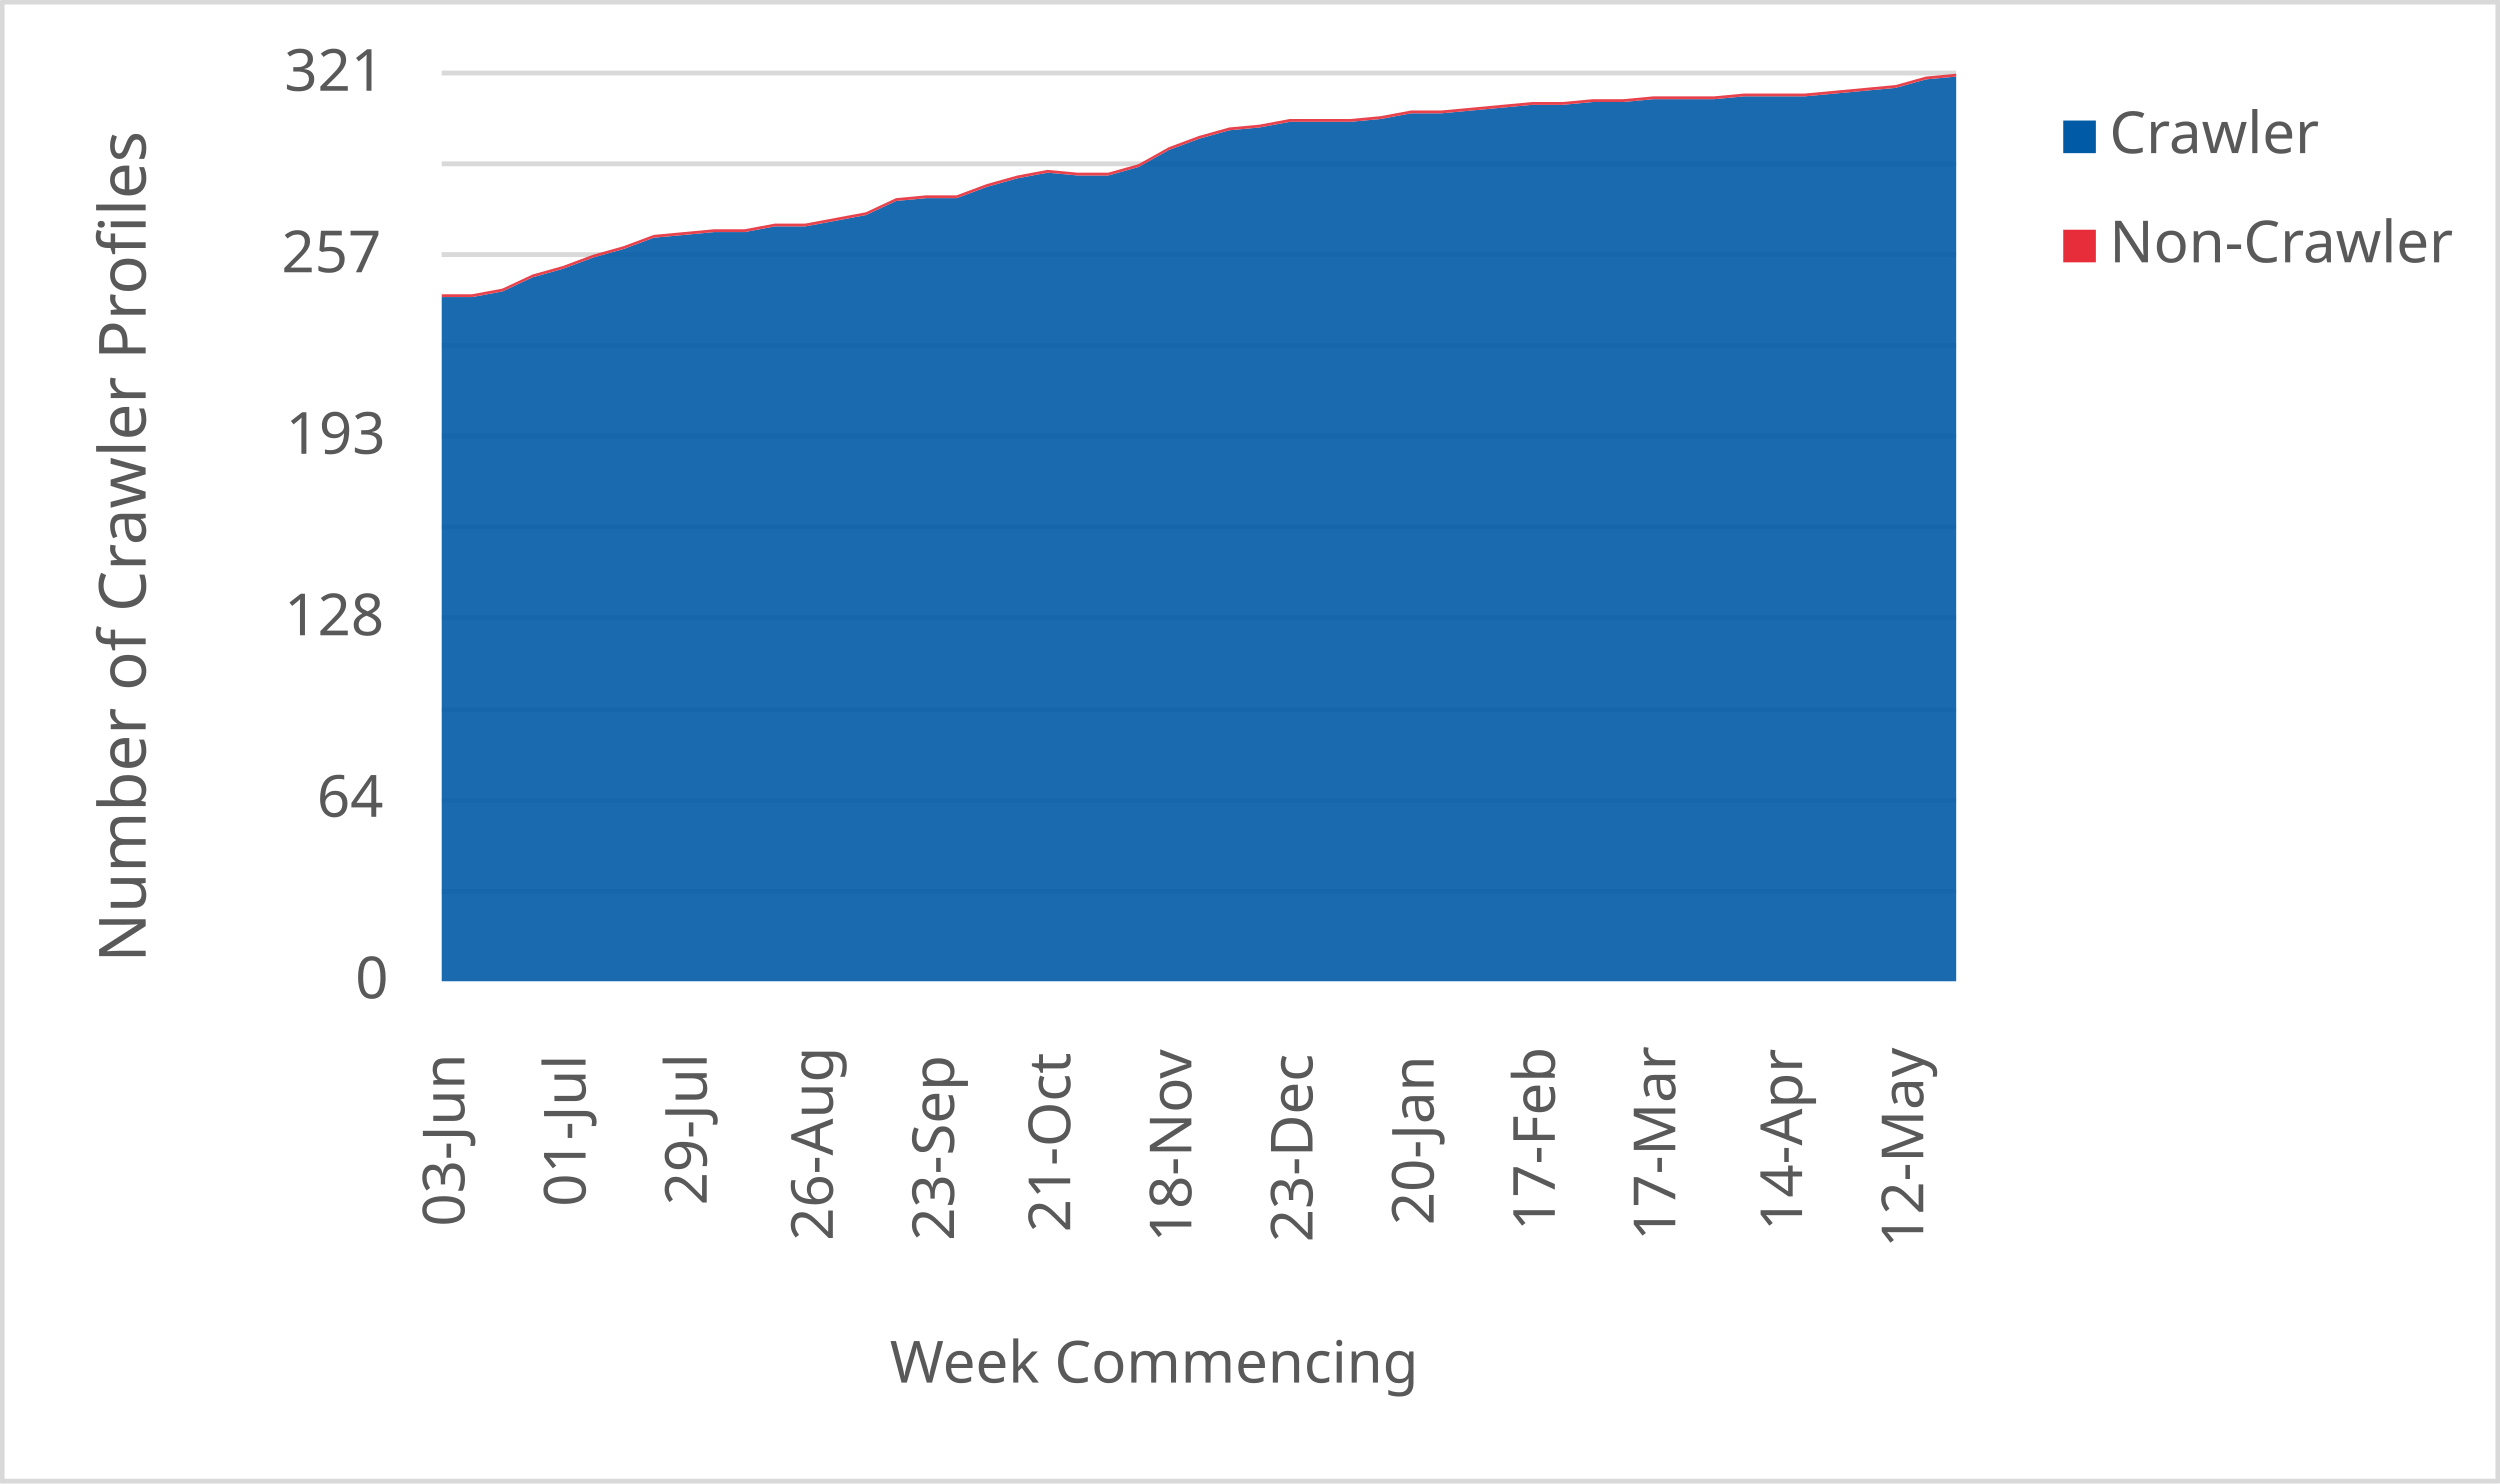
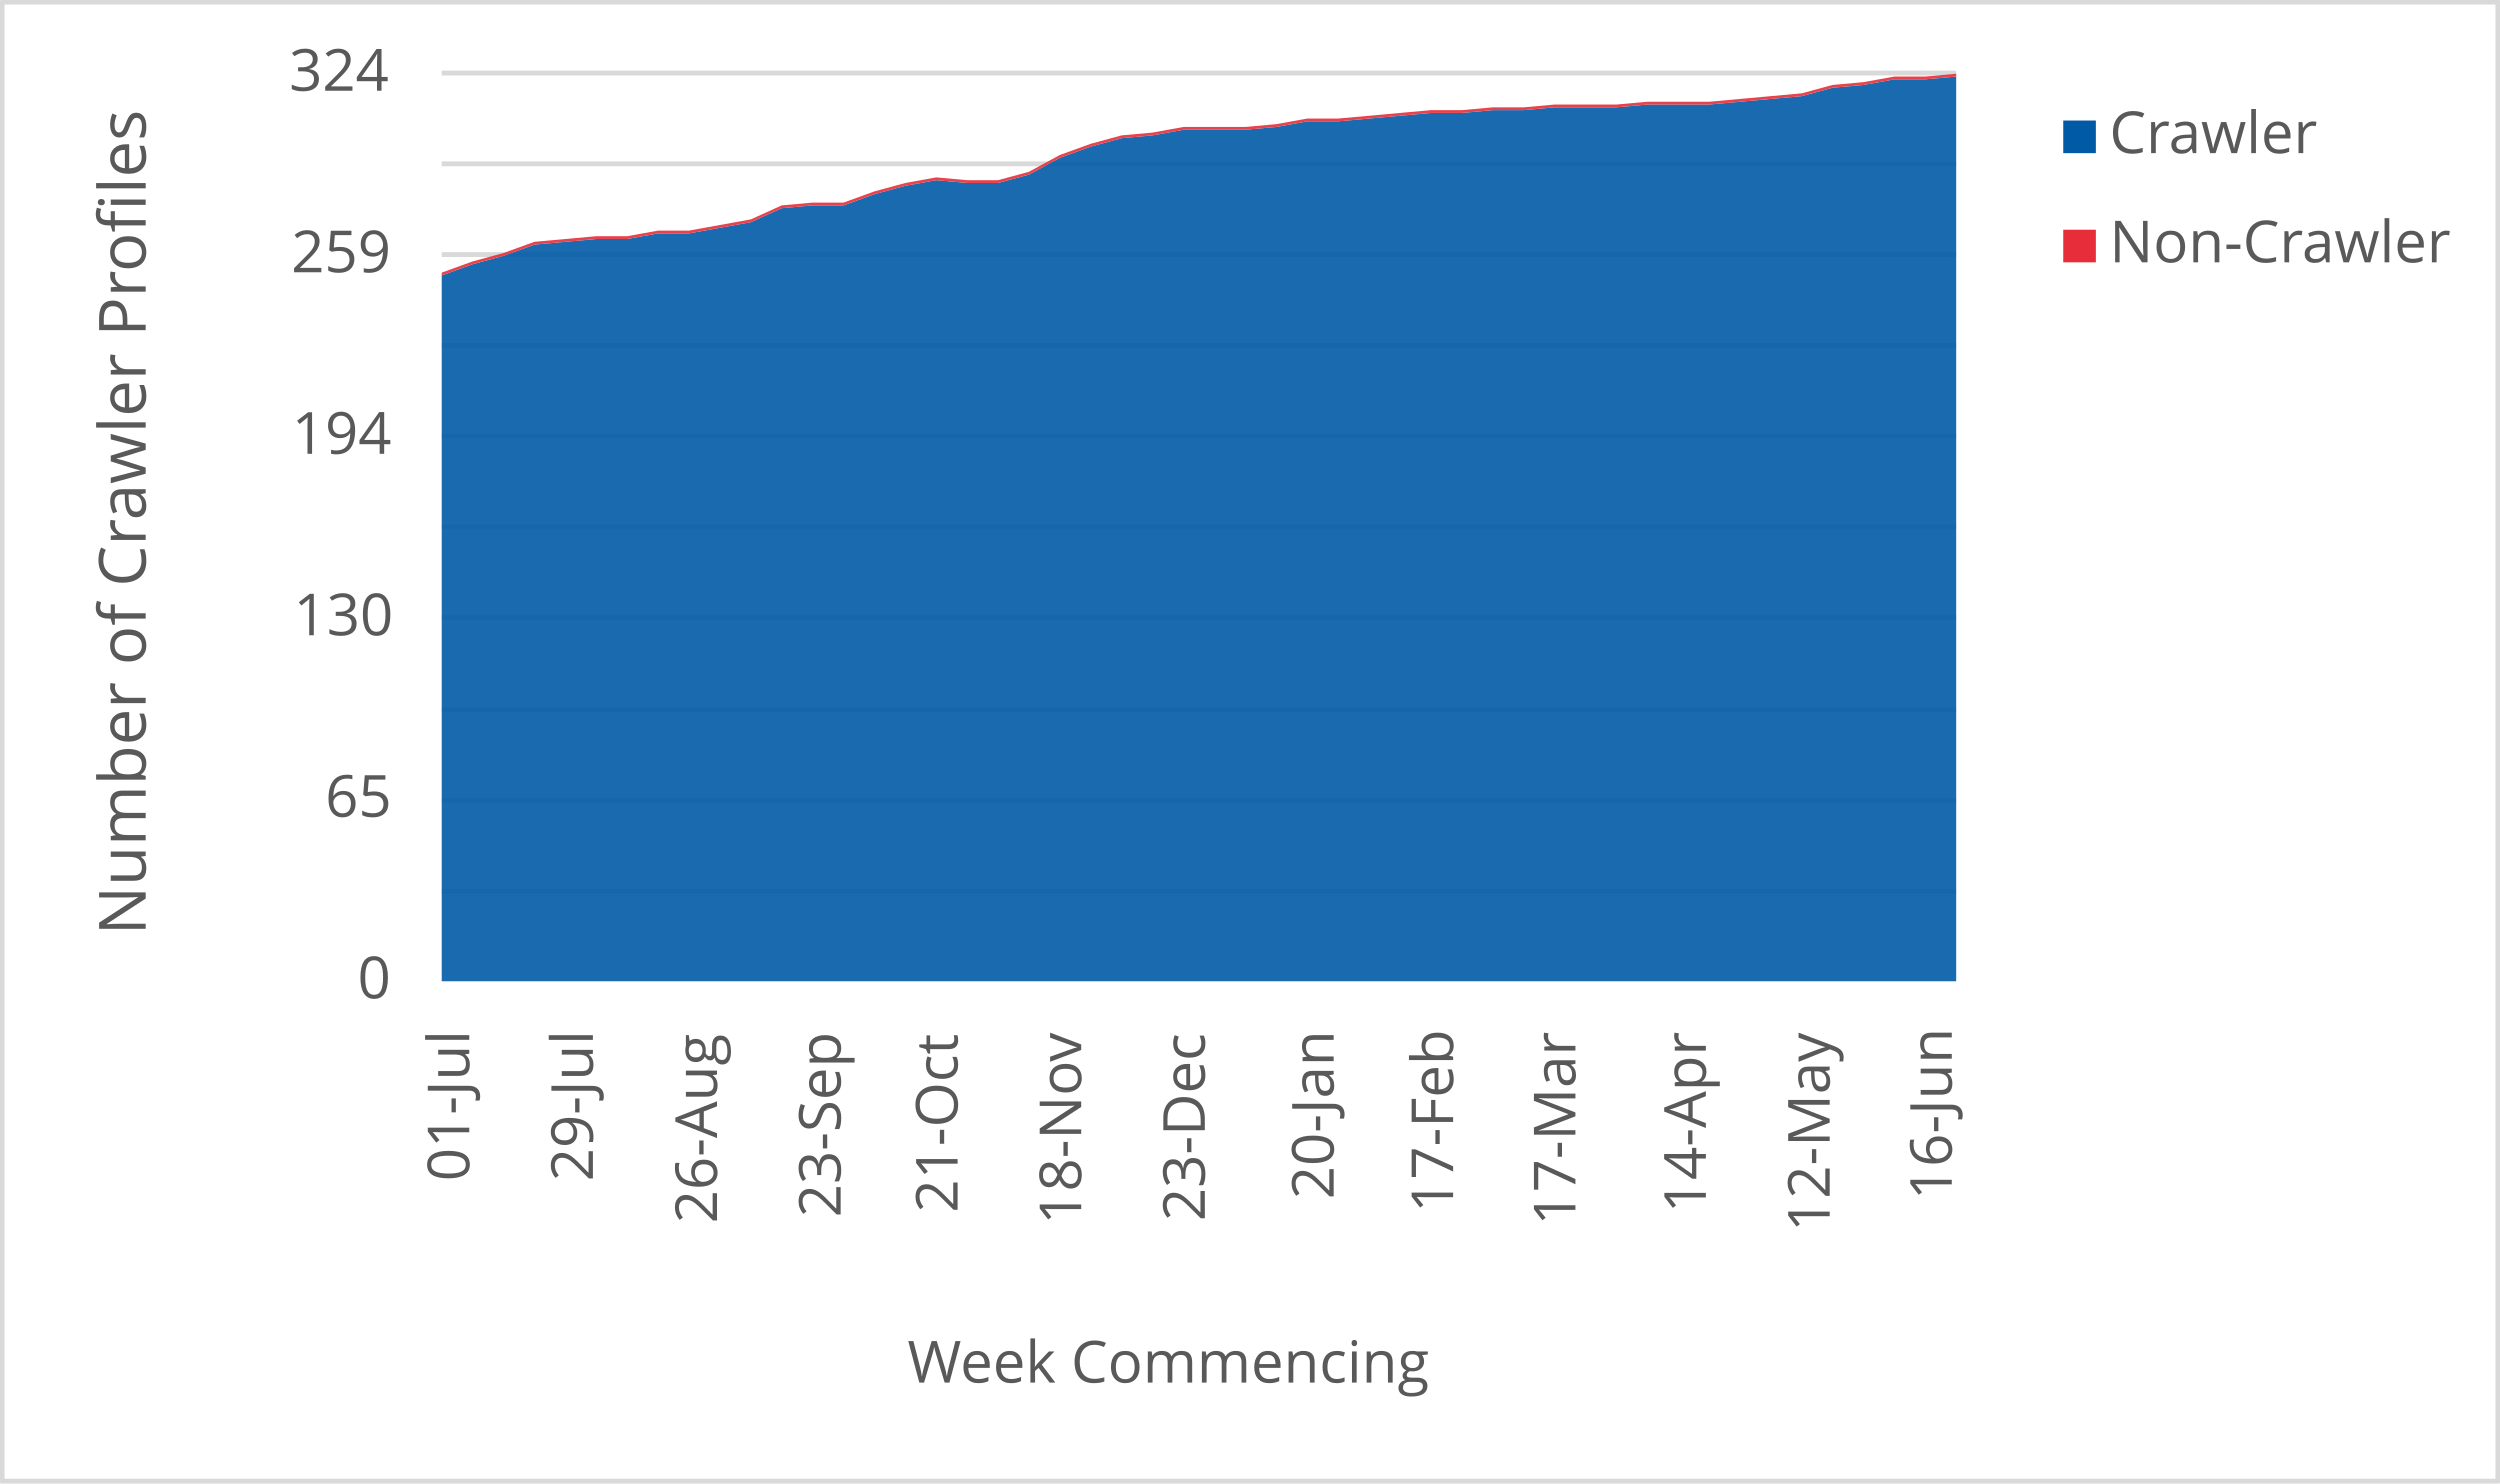
<svg xmlns="http://www.w3.org/2000/svg" width="1763" height="1046" xml:space="preserve" overflow="hidden">
  <defs>
    <clipPath id="clip0">
      <rect x="2917" y="346" width="1763" height="1046" />
    </clipPath>
  </defs>
  <g clip-path="url(#clip0)" transform="translate(-2917 -346)">
    <rect x="2918" y="347" width="1760" height="1043" fill="#FFFFFF" />
    <g>
      <path d="    M3228.5 974.532 4296.5 974.532    M3228.5 910.53 4296.5 910.53    M3228.5 846.528 4296.5 846.528    M3228.5 781.526 4296.5 781.526    M3228.5 717.524 4296.5 717.524    M3228.5 653.522 4296.5 653.522    M3228.5 589.52 4296.5 589.52    M3228.5 525.517 4296.5 525.517    M3228.5 461.515 4296.5 461.515    M3228.5 397.5 4296.5 397.5" stroke="#D9D9D9" stroke-width="3.438" stroke-linejoin="round" stroke-miterlimit="10" fill="none" />
    </g>
    <g>
      <path d="M 1038.5 4296.5 1038.5" stroke="#D9D9D9" stroke-width="3.438" stroke-linejoin="round" stroke-miterlimit="10" fill="none" fill-rule="evenodd" />
    </g>
    <g>
-       <text fill="#595959" font-family="Verdana,sans-serif" font-weight="400" font-size="41" transform="matrix(6.12323e-17 -1 1 6.12323e-17 3244.5 1211)">03-Jun</text>
+       <text fill="#595959" font-family="Verdana,Open Sans,DejaVu Sans,sans-serif" font-weight="400" font-size="41" transform="matrix(6.12323e-17 -1 1 6.12323e-17 3247.929 1178.999)">01-Jul</text>
    </g>
    <g>
-       <text fill="#595959" font-family="Verdana,sans-serif" font-weight="400" font-size="41" transform="matrix(6.12323e-17 -1 1 6.12323e-17 3329.94 1197)">01-Jul</text>
+       <text fill="#595959" font-family="Verdana,Open Sans,DejaVu Sans,sans-serif" font-weight="400" font-size="41" transform="matrix(6.12323e-17 -1 1 6.12323e-17 3335.113 1179.039)">29-Jul</text>
    </g>
    <g>
-       <text fill="#595959" font-family="Verdana,sans-serif" font-weight="400" font-size="41" transform="matrix(6.12323e-17 -1 1 6.12323e-17 3415.38 1196)">29-Jul</text>
+       <text fill="#595959" font-family="Verdana,Open Sans,DejaVu Sans,sans-serif" font-weight="400" font-size="41" transform="matrix(6.12323e-17 -1 1 6.12323e-17 3422.637 1208.667)">26-Aug</text>
    </g>
    <g>
-       <text fill="#595959" font-family="Verdana,sans-serif" font-weight="400" font-size="41" transform="matrix(6.12323e-17 -1 1 6.12323e-17 3504.32 1221)">26-Aug</text>
+       <text fill="#595959" font-family="Verdana,Open Sans,DejaVu Sans,sans-serif" font-weight="400" font-size="41" transform="matrix(6.12323e-17 -1 1 6.12323e-17 3509.82 1204.423)">23-Sep</text>
    </g>
    <g>
-       <text fill="#595959" font-family="Verdana,sans-serif" font-weight="400" font-size="41" transform="matrix(6.12323e-17 -1 1 6.12323e-17 3589.76 1221)">23-Sep</text>
+       <text fill="#595959" font-family="Verdana,Open Sans,DejaVu Sans,sans-serif" font-weight="400" font-size="41" transform="matrix(6.12323e-17 -1 1 6.12323e-17 3592.299 1201.14)">21-Oct</text>
    </g>
    <g>
-       <text fill="#595959" font-family="Verdana,sans-serif" font-weight="400" font-size="41" transform="matrix(6.12323e-17 -1 1 6.12323e-17 3671.7 1215)">21-Oct</text>
+       <text fill="#595959" font-family="Verdana,Open Sans,DejaVu Sans,sans-serif" font-weight="400" font-size="41" transform="matrix(6.12323e-17 -1 1 6.12323e-17 3679.463 1209.708)">18-Nov</text>
    </g>
    <g>
-       <text fill="#595959" font-family="Verdana,sans-serif" font-weight="400" font-size="41" transform="matrix(6.12323e-17 -1 1 6.12323e-17 3757.14 1222)">18-Nov</text>
+       <text fill="#595959" font-family="Verdana,Open Sans,DejaVu Sans,sans-serif" font-weight="400" font-size="41" transform="matrix(6.12323e-17 -1 1 6.12323e-17 3766.647 1207.126)">23-Dec</text>
    </g>
    <g>
-       <text fill="#595959" font-family="Verdana,sans-serif" font-weight="400" font-size="41" transform="matrix(6.12323e-17 -1 1 6.12323e-17 3842.58 1222)">23-Dec</text>
+       <text fill="#595959" font-family="Verdana,Open Sans,DejaVu Sans,sans-serif" font-weight="400" font-size="41" transform="matrix(6.12323e-17 -1 1 6.12323e-17 3857.504 1191.691)">20-Jan</text>
    </g>
    <g>
-       <text fill="#595959" font-family="Verdana,sans-serif" font-weight="400" font-size="41" transform="matrix(6.12323e-17 -1 1 6.12323e-17 3928.02 1210)">20-Jan</text>
+       <text fill="#595959" font-family="Verdana,Open Sans,DejaVu Sans,sans-serif" font-weight="400" font-size="41" transform="matrix(6.12323e-17 -1 1 6.12323e-17 3941.745 1201.32)">17-Feb</text>
    </g>
    <g>
-       <text fill="#595959" font-family="Verdana,sans-serif" font-weight="400" font-size="41" transform="matrix(6.12323e-17 -1 1 6.12323e-17 4013.46 1214)">17-Feb</text>
+       <text fill="#595959" font-family="Verdana,Open Sans,DejaVu Sans,sans-serif" font-weight="400" font-size="41" transform="matrix(6.12323e-17 -1 1 6.12323e-17 4027.988 1210.289)">17-Mar</text>
    </g>
    <g>
-       <text fill="#595959" font-family="Verdana,sans-serif" font-weight="400" font-size="41" transform="matrix(6.12323e-17 -1 1 6.12323e-17 4098.4 1221)">17-Mar</text>
+       <text fill="#595959" font-family="Verdana,Open Sans,DejaVu Sans,sans-serif" font-weight="400" font-size="41" transform="matrix(6.12323e-17 -1 1 6.12323e-17 4119.976 1201.541)">14-Apr</text>
    </g>
    <g>
-       <text fill="#595959" font-family="Verdana,sans-serif" font-weight="400" font-size="41" transform="matrix(6.12323e-17 -1 1 6.12323e-17 4187.84 1214)">14-Apr</text>
+       <text fill="#595959" font-family="Verdana,Open Sans,DejaVu Sans,sans-serif" font-weight="400" font-size="41" transform="matrix(6.12323e-17 -1 1 6.12323e-17 4207.29 1214.753)">12-May</text>
    </g>
    <g>
-       <text fill="#595959" font-family="Verdana,sans-serif" font-weight="400" font-size="41" transform="matrix(6.12323e-17 -1 1 6.12323e-17 4273.28 1226)">12-May</text>
+       <text fill="#595959" font-family="Verdana,Open Sans,DejaVu Sans,sans-serif" font-weight="400" font-size="41" transform="matrix(6.12323e-17 -1 1 6.12323e-17 4293.402 1192.291)">16-Jun</text>
    </g>
    <g>
-       <text fill="#595959" font-family="Verdana,sans-serif" font-weight="400" font-size="41" transform="matrix(1 0 0 1 3167.5 1050)">0</text>
+       <text fill="#595959" font-family="Verdana,Open Sans,DejaVu Sans,sans-serif" font-weight="400" font-size="41" transform="matrix(1 0 0 1 3169.141 1050)">0</text>
    </g>
    <g>
-       <text fill="#595959" font-family="Verdana,sans-serif" font-weight="400" font-size="41" transform="matrix(1 0 0 1 3140.5 922)">64</text>
+       <text fill="#595959" font-family="Verdana,Open Sans,DejaVu Sans,sans-serif" font-weight="400" font-size="41" transform="matrix(1 0 0 1 3146.319 922)">65</text>
    </g>
    <g>
-       <text fill="#595959" font-family="Verdana,sans-serif" font-weight="400" font-size="41" transform="matrix(1 0 0 1 3117.5 794)">128</text>
+       <text fill="#595959" font-family="Verdana,Open Sans,DejaVu Sans,sans-serif" font-weight="400" font-size="41" transform="matrix(1 0 0 1 3123.977 794)">130</text>
    </g>
    <g>
-       <text fill="#595959" font-family="Verdana,sans-serif" font-weight="400" font-size="41" transform="matrix(1 0 0 1 3118.5 666)">193</text>
+       <text fill="#595959" font-family="Verdana,Open Sans,DejaVu Sans,sans-serif" font-weight="400" font-size="41" transform="matrix(1 0 0 1 3122.756 666)">194</text>
    </g>
    <g>
-       <text fill="#595959" font-family="Verdana,sans-serif" font-weight="400" font-size="41" transform="matrix(1 0 0 1 3115.5 538)">257</text>
+       <text fill="#595959" font-family="Verdana,Open Sans,DejaVu Sans,sans-serif" font-weight="400" font-size="41" transform="matrix(1 0 0 1 3122.375 538)">259</text>
    </g>
    <g>
-       <text fill="#595959" font-family="Verdana,sans-serif" font-weight="400" font-size="41" transform="matrix(1 0 0 1 3117.5 410)">321</text>
+       <text fill="#595959" font-family="Verdana,Open Sans,DejaVu Sans,sans-serif" font-weight="400" font-size="41" transform="matrix(1 0 0 1 3120.874 410)">324</text>
    </g>
    <g>
-       <text fill="#595959" font-family="Verdana,sans-serif" font-weight="400" font-size="41" transform="matrix(1 0 0 1 3544.5 1321)">Week Commencing</text>
+       <text fill="#595959" font-family="Verdana,Open Sans,DejaVu Sans,sans-serif" font-weight="400" font-size="41" transform="matrix(1 0 0 1 3556.971 1321)">Week Commencing</text>
    </g>
    <g>
-       <text fill="#595959" font-family="Verdana,sans-serif" font-weight="400" font-size="46" transform="matrix(6.12323e-17 -1 1 6.12323e-17 3019.73 1024.75)">Number of Crawler Profiles</text>
+       <text fill="#595959" font-family="Verdana,Open Sans,DejaVu Sans,sans-serif" font-weight="400" font-size="46" transform="matrix(6.12323e-17 -1 1 6.12323e-17 3019.73 1005.486)">Number of Crawler Profiles</text>
    </g>
    <rect x="2918.5" y="347.5" width="1760" height="1043" stroke="#D9D9D9" stroke-width="3.438" stroke-linejoin="round" stroke-miterlimit="10" fill="none" />
    <g>
-       <path d="M3228.5 1038 3249.86 1038 3271.22 1038 3292.58 1038 3313.94 1038 3335.3 1038 3356.66 1038 3378.02 1038 3399.38 1038 3420.74 1038 3442.1 1038 3463.46 1038 3484.82 1038 3506.18 1038 3527.54 1038 3548.9 1038 3570.26 1038 3591.62 1038 3612.98 1038 3634.34 1038 3655.7 1038 3677.06 1038 3698.42 1038 3719.78 1038 3741.14 1038 3762.5 1038 3783.86 1038 3805.22 1038 3826.58 1038 3847.94 1038 3869.3 1038 3890.66 1038 3912.02 1038 3933.38 1038 3954.74 1038 3976.1 1038 3997.46 1038 4018.82 1038 4040.18 1038 4061.54 1038 4082.9 1038 4104.26 1038 4125.62 1038 4146.98 1038 4168.34 1038 4189.7 1038 4211.06 1038 4232.42 1038 4253.78 1038 4275.14 1038 4296.5 1038 4296.5 399.994 4275.14 401.988 4253.78 407.969 4232.42 409.963 4211.06 411.956 4189.7 413.95 4168.34 413.95 4146.98 413.95 4125.62 415.944 4104.26 415.944 4082.9 415.944 4061.54 417.938 4040.18 417.938 4018.82 419.931 3997.46 419.931 3976.1 421.925 3954.74 423.919 3933.38 425.913 3912.02 425.913 3890.66 429.9 3869.3 431.894 3847.94 431.894 3826.58 431.894 3805.22 435.882 3783.86 437.875 3762.5 443.857 3741.14 451.832 3719.78 463.794 3698.42 469.776 3677.06 469.776 3655.7 467.782 3634.34 471.769 3612.98 477.751 3591.62 485.726 3570.26 485.726 3548.9 487.72 3527.54 497.688 3506.18 501.676 3484.82 505.664 3463.46 505.664 3442.1 509.651 3420.74 509.651 3399.38 511.645 3378.02 513.639 3356.66 521.614 3335.3 527.595 3313.94 535.57 3292.58 541.551 3271.22 551.52 3249.86 555.508 3228.5 555.508 3228.5 1038Z" fill="#005aa6" opacity="0.9" />
+       <path d="M3228.5 1038 3250.296 1038 3272.092 1038 3293.888 1038 3315.684 1038 3337.48 1038 3359.276 1038 3381.071 1038 3402.867 1038 3424.663 1038 3446.459 1038 3468.255 1038 3490.051 1038 3511.847 1038 3533.643 1038 3555.439 1038 3577.235 1038 3599.031 1038 3620.827 1038 3642.622 1038 3664.418 1038 3686.214 1038 3708.01 1038 3729.806 1038 3751.602 1038 3773.398 1038 3795.194 1038 3816.99 1038 3838.786 1038 3860.582 1038 3882.378 1038 3904.173 1038 3925.969 1038 3947.765 1038 3969.561 1038 3991.357 1038 4013.153 1038 4034.949 1038 4056.745 1038 4078.541 1038 4100.337 1038 4122.133 1038 4143.929 1038 4165.724 1038 4187.52 1038 4209.316 1038 4231.112 1038 4252.908 1038 4274.704 1038 4296.5 1038 4296.5 399.975 4274.704 401.951 4252.908 401.951 4231.112 405.901 4209.316 407.877 4187.52 413.802 4165.724 415.778 4143.929 417.753 4122.133 419.728 4100.337 419.728 4078.541 419.728 4056.745 421.704 4034.949 421.704 4013.153 421.704 3991.357 423.679 3969.561 423.679 3947.765 425.654 3925.969 425.654 3904.173 427.63 3882.378 429.605 3860.582 431.58 3838.786 431.58 3816.99 435.531 3795.194 437.506 3773.398 437.506 3751.602 437.506 3729.806 441.457 3708.01 443.432 3686.214 449.358 3664.418 457.259 3642.622 469.111 3620.827 475.037 3599.031 475.037 3577.235 473.062 3555.439 477.012 3533.643 482.938 3511.847 490.84 3490.051 490.84 3468.255 492.815 3446.459 502.691 3424.663 506.642 3402.867 510.593 3381.071 510.593 3359.276 514.543 3337.48 514.543 3315.684 516.519 3293.888 518.494 3272.092 526.395 3250.296 532.321 3228.5 540.222 3228.5 1038Z" fill="#005aa6" opacity="0.9" />
    </g>
    <g>
-       <path d="M3228.5 555.508 3249.86 555.508 3271.22 551.52 3292.58 541.551 3313.94 535.57 3335.3 527.595 3356.66 521.614 3378.02 513.639 3399.38 511.645 3420.74 509.651 3442.1 509.651 3463.46 505.664 3484.82 505.664 3506.18 501.676 3527.54 497.688 3548.9 487.72 3570.26 485.726 3591.62 485.726 3612.98 477.751 3634.34 471.769 3655.7 467.782 3677.06 469.776 3698.42 469.776 3719.78 463.794 3741.14 451.832 3762.5 443.857 3783.86 437.875 3805.22 435.882 3826.58 431.894 3847.94 431.894 3869.3 431.894 3890.66 429.9 3912.02 425.913 3933.38 425.913 3954.74 423.919 3976.1 421.925 3997.46 419.931 4018.82 419.931 4040.18 417.938 4061.54 417.938 4082.9 415.944 4104.26 415.944 4125.62 415.944 4146.98 413.95 4168.34 413.95 4189.7 413.95 4211.06 411.956 4232.42 409.963 4253.78 407.969 4275.14 401.988 4296.5 399.994 4296.5 398 4275.14 399.994 4253.78 405.975 4232.42 407.969 4211.06 409.963 4189.7 411.956 4168.34 411.956 4146.98 411.956 4125.62 413.95 4104.26 413.95 4082.9 413.95 4061.54 415.944 4040.18 415.944 4018.82 417.938 3997.46 417.938 3976.1 419.931 3954.74 421.925 3933.38 423.919 3912.02 423.919 3890.66 427.907 3869.3 429.9 3847.94 429.9 3826.58 429.9 3805.22 433.888 3783.86 435.882 3762.5 441.863 3741.14 449.838 3719.78 461.801 3698.42 467.782 3677.06 467.782 3655.7 465.788 3634.34 469.776 3612.98 475.757 3591.62 483.732 3570.26 483.732 3548.9 485.726 3527.54 495.695 3506.18 499.682 3484.82 503.67 3463.46 503.67 3442.1 507.657 3420.74 507.657 3399.38 509.651 3378.02 511.645 3356.66 519.62 3335.3 525.601 3313.94 533.576 3292.58 539.558 3271.22 549.526 3249.86 553.514 3228.5 553.514 3228.5 555.508Z" fill="#e62d39" opacity="0.9" />
+       <path d="M3228.5 540.222 3250.296 532.321 3272.092 526.395 3293.888 518.494 3315.684 516.519 3337.48 514.543 3359.276 514.543 3381.071 510.593 3402.867 510.593 3424.663 506.642 3446.459 502.691 3468.255 492.815 3490.051 490.84 3511.847 490.84 3533.643 482.938 3555.439 477.012 3577.235 473.062 3599.031 475.037 3620.827 475.037 3642.622 469.111 3664.418 457.259 3686.214 449.358 3708.01 443.432 3729.806 441.457 3751.602 437.506 3773.398 437.506 3795.194 437.506 3816.99 435.531 3838.786 431.58 3860.582 431.58 3882.378 429.605 3904.173 427.63 3925.969 425.654 3947.765 425.654 3969.561 423.679 3991.357 423.679 4013.153 421.704 4034.949 421.704 4056.745 421.704 4078.541 419.728 4100.337 419.728 4122.133 419.728 4143.929 417.753 4165.724 415.778 4187.52 413.802 4209.316 407.877 4231.112 405.901 4252.908 401.951 4274.704 401.951 4296.5 399.975 4296.5 398 4274.704 399.975 4252.908 399.975 4231.112 403.926 4209.316 405.901 4187.52 411.827 4165.724 413.802 4143.929 415.778 4122.133 417.753 4100.337 417.753 4078.541 417.753 4056.745 419.728 4034.949 419.728 4013.153 419.728 3991.357 421.704 3969.561 421.704 3947.765 423.679 3925.969 423.679 3904.173 425.654 3882.378 427.63 3860.582 429.605 3838.786 429.605 3816.99 433.556 3795.194 435.531 3773.398 435.531 3751.602 435.531 3729.806 439.481 3708.01 441.457 3686.214 447.383 3664.418 455.284 3642.622 467.136 3620.827 473.062 3599.031 473.062 3577.235 471.086 3555.439 475.037 3533.643 480.963 3511.847 488.864 3490.051 488.864 3468.255 490.84 3446.459 500.716 3424.663 504.667 3402.867 508.617 3381.071 508.617 3359.276 512.568 3337.48 512.568 3315.684 514.543 3293.888 516.519 3272.092 524.42 3250.296 530.346 3228.5 538.247 3228.5 540.222Z" fill="#e62d39" opacity="0.9" />
    </g>
    <g>
      <rect x="4372" y="431" width="23" height="23" fill="#005aa6" />
    </g>
    <g>
-       <text fill="#595959" font-family="Verdana,sans-serif" font-weight="400" font-size="41" transform="matrix(1 0 0 1 4404.56 454)">Crawler</text>
+       <text fill="#595959" font-family="Verdana,Open Sans,DejaVu Sans,sans-serif" font-weight="400" font-size="41" transform="matrix(1 0 0 1 4404.56 454)">Crawler</text>
    </g>
    <g>
      <rect x="4372" y="508" width="23" height="23" fill="#e62d39" />
    </g>
    <g>
-       <text fill="#595959" font-family="Verdana,sans-serif" font-weight="400" font-size="41" transform="matrix(1 0 0 1 4404.56 531)">Non-Crawler</text>
+       <text fill="#595959" font-family="Verdana,Open Sans,DejaVu Sans,sans-serif" font-weight="400" font-size="41" transform="matrix(1 0 0 1 4404.56 531)">Non-Crawler</text>
    </g>
  </g>
</svg>
